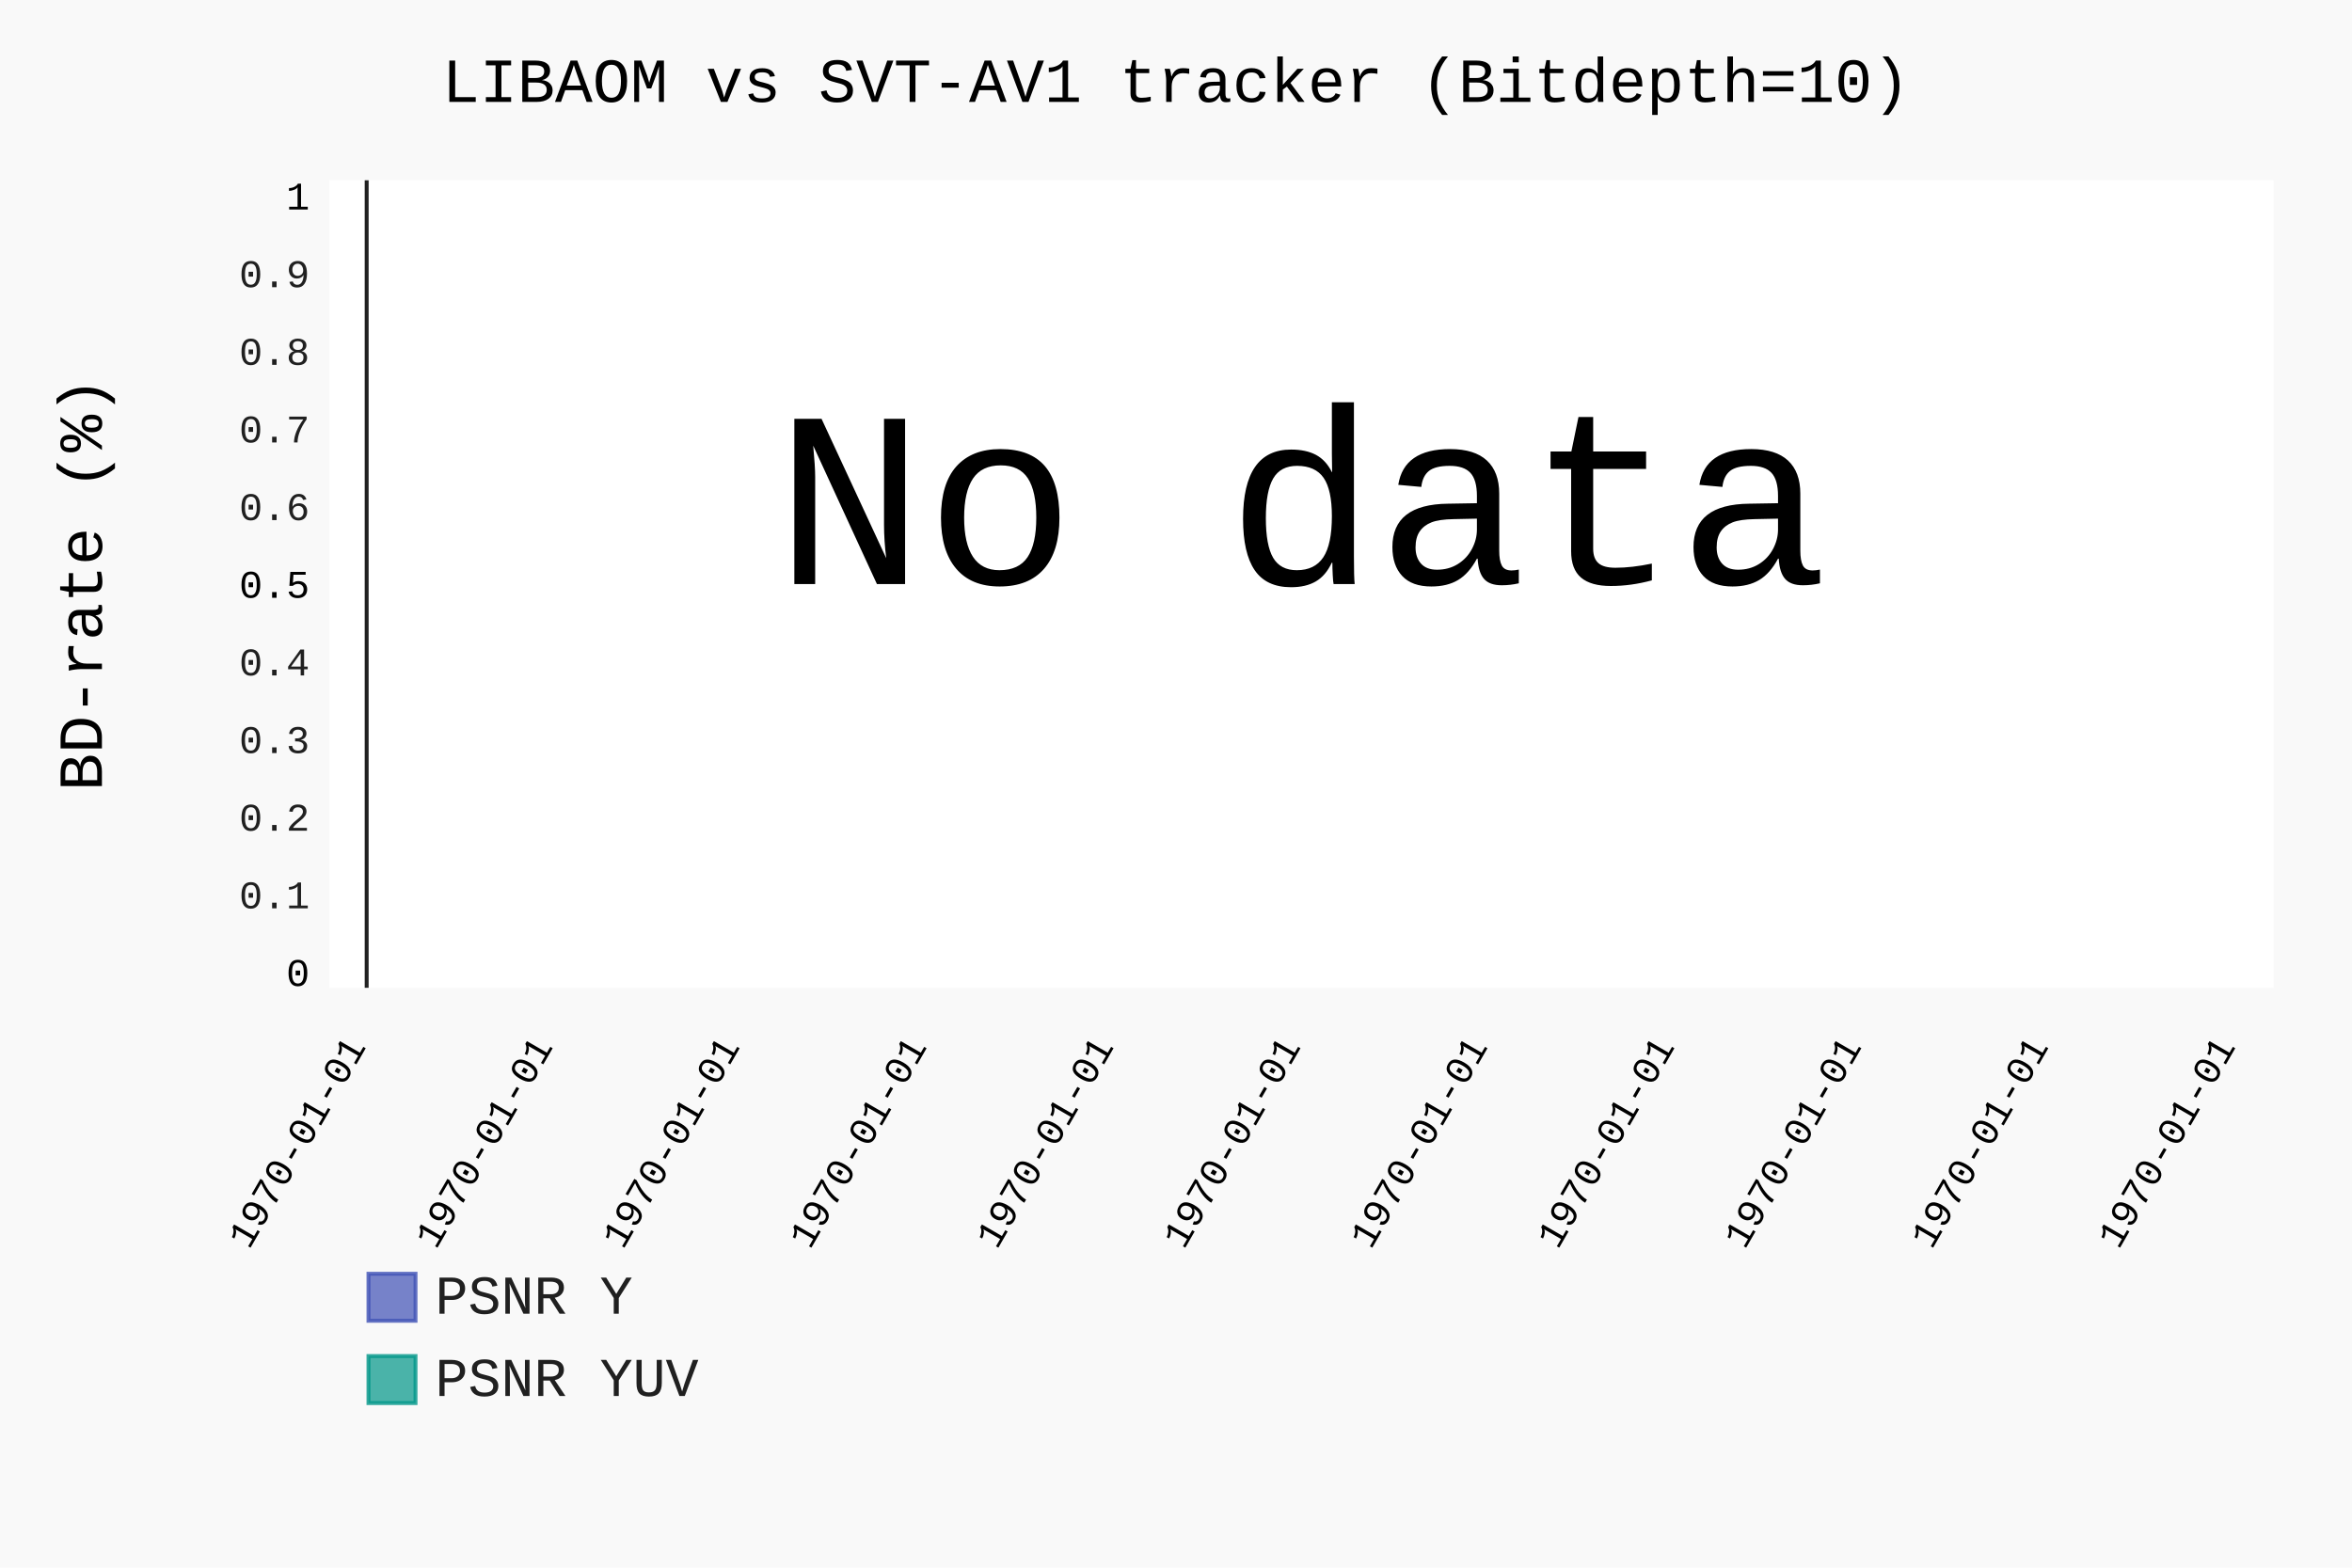
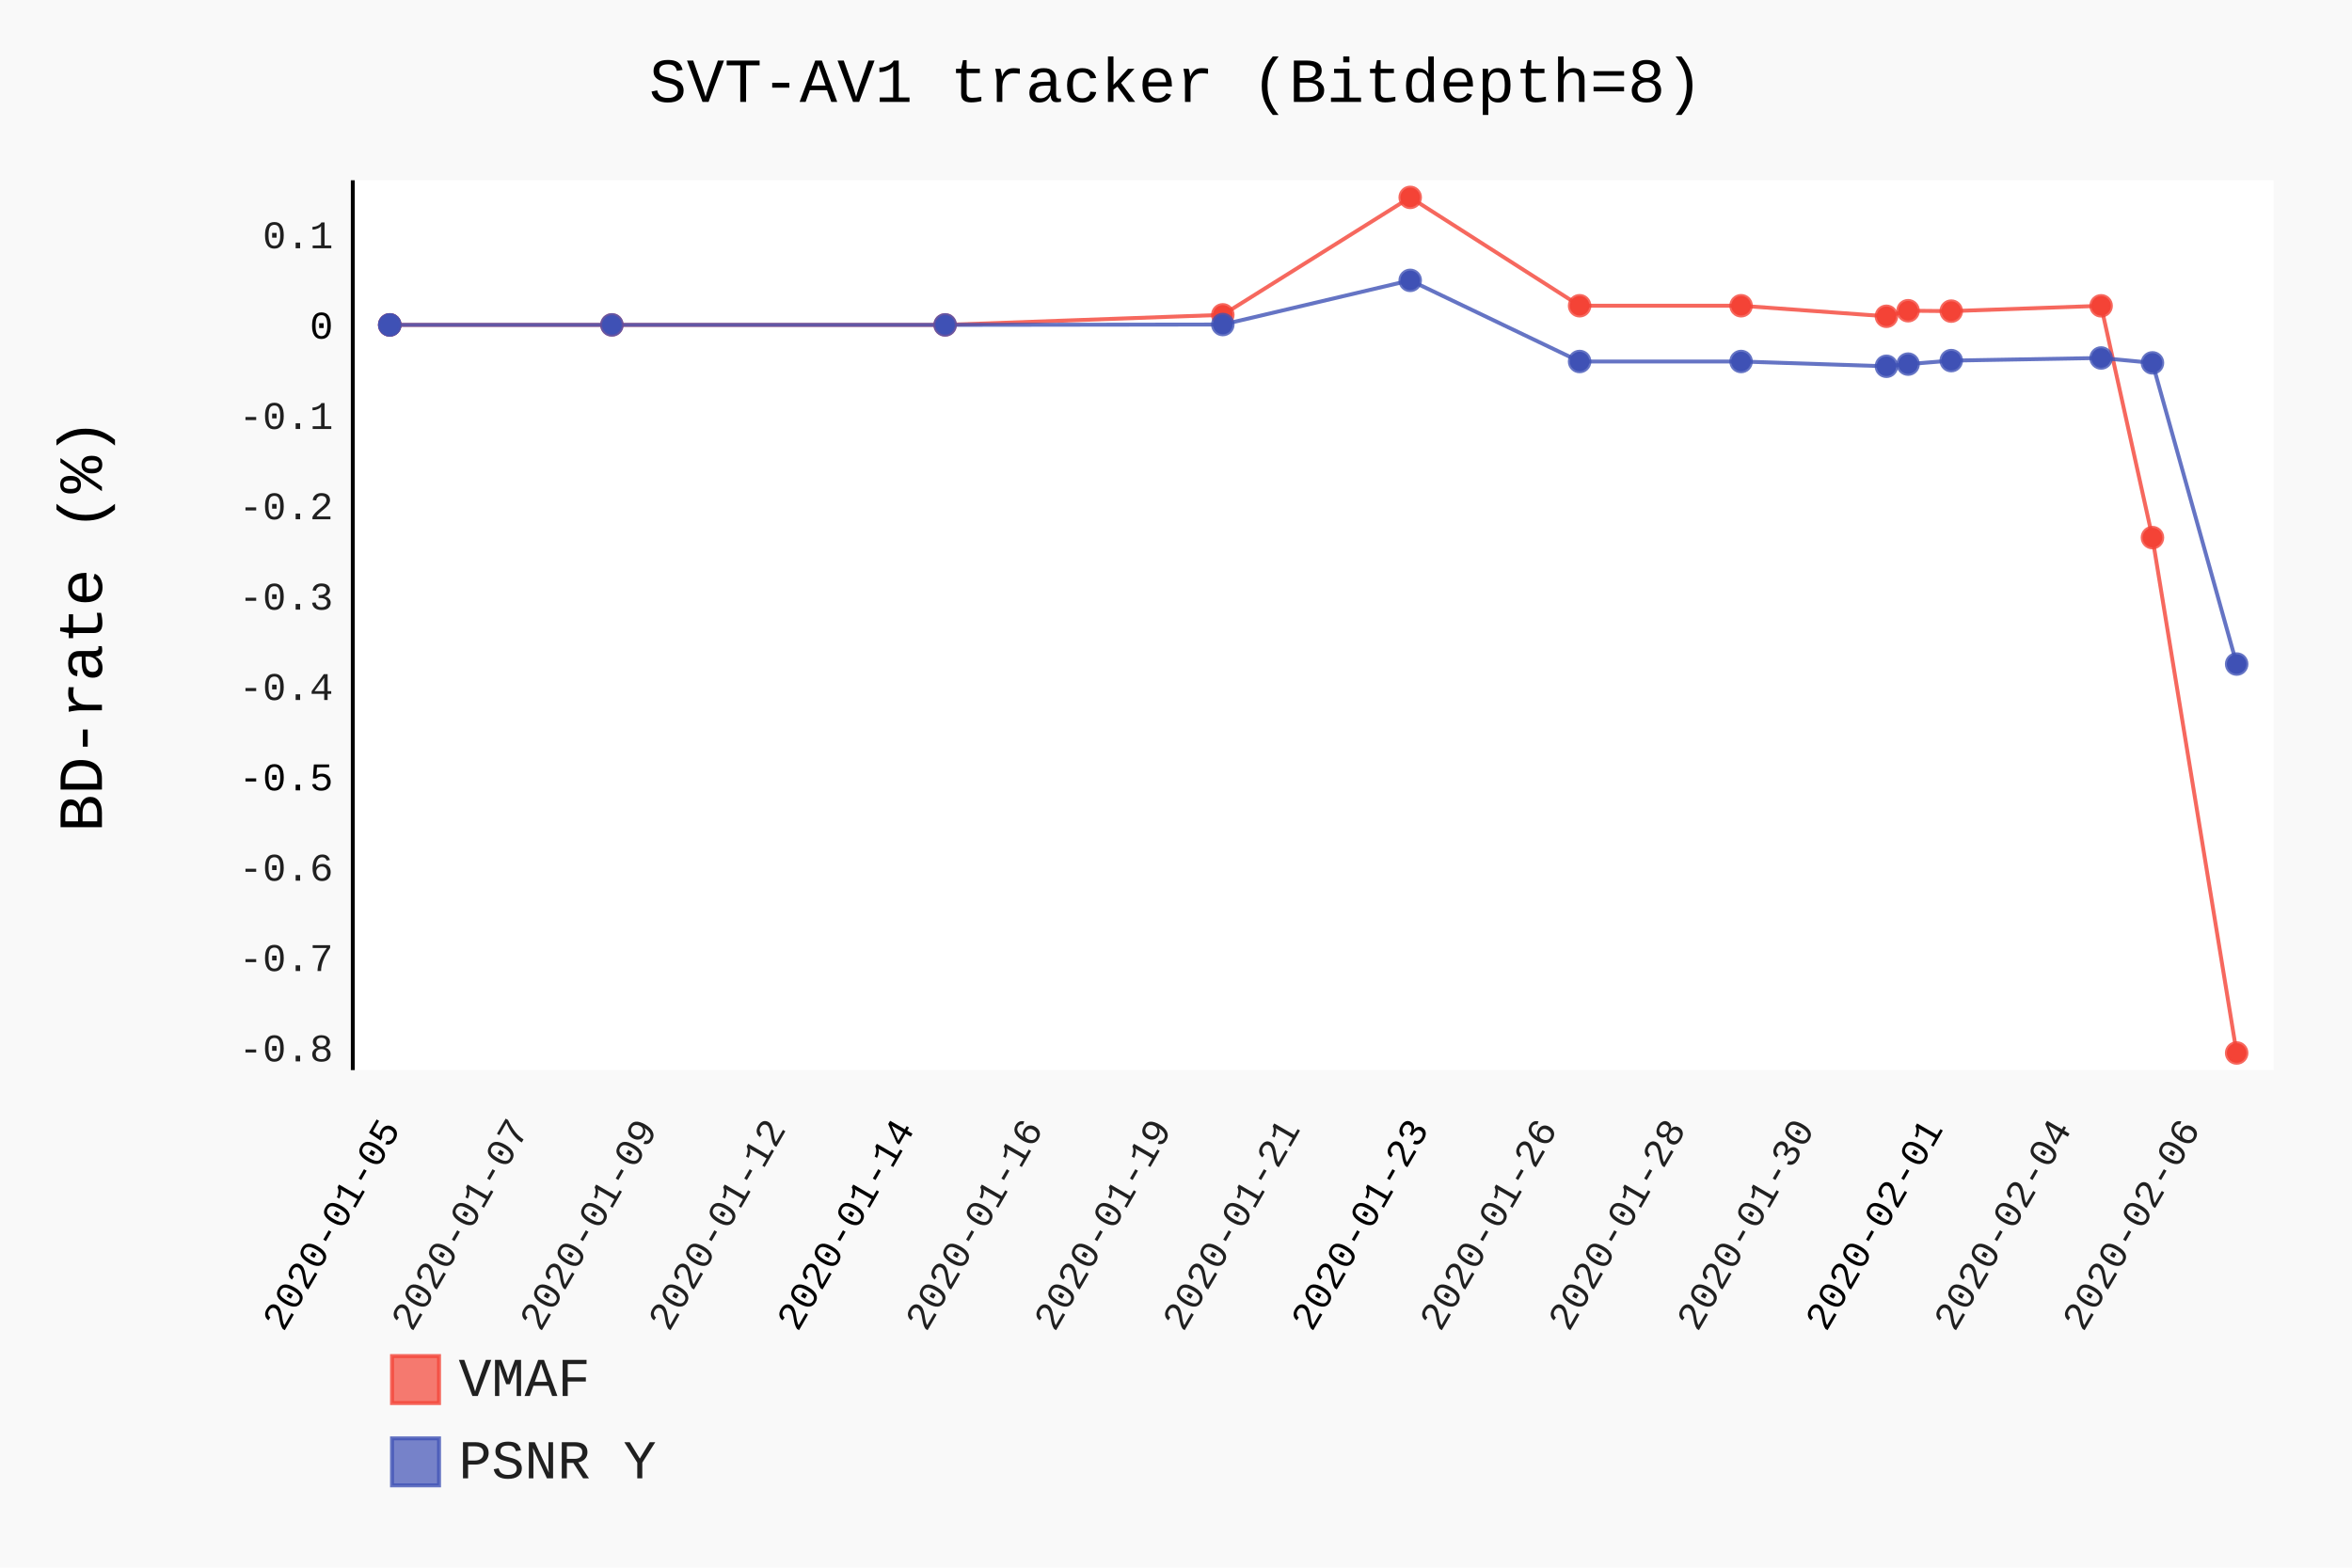
- <svg xmlns="http://www.w3.org/2000/svg" class="pygal-chart" id="chart-3f68f5c1-7fe0-44b2-8248-f691158f5c2f" viewBox="0 0 600 400">
+ <svg xmlns="http://www.w3.org/2000/svg" class="pygal-chart" id="chart-ad440b0a-702d-40d9-a1d1-7944d714eed9" viewBox="0 0 600 400">
  <defs>
-     <style type="text/css">#chart-3f68f5c1-7fe0-44b2-8248-f691158f5c2f{-webkit-user-select:none;-webkit-font-smoothing:antialiased;font-family:Consolas,"Liberation Mono",Menlo,Courier,monospace}#chart-3f68f5c1-7fe0-44b2-8248-f691158f5c2f .title{font-family:Consolas,"Liberation Mono",Menlo,Courier,monospace;font-size:16px}#chart-3f68f5c1-7fe0-44b2-8248-f691158f5c2f .legends .legend text{font-family:Consolas,"Liberation Mono",Menlo,Courier,monospace;font-size:14px}#chart-3f68f5c1-7fe0-44b2-8248-f691158f5c2f .axis text{font-family:Consolas,"Liberation Mono",Menlo,Courier,monospace;font-size:10px}#chart-3f68f5c1-7fe0-44b2-8248-f691158f5c2f .axis text.major{font-family:Consolas,"Liberation Mono",Menlo,Courier,monospace;font-size:10px}#chart-3f68f5c1-7fe0-44b2-8248-f691158f5c2f .text-overlay text.value{font-family:Consolas,"Liberation Mono",Menlo,Courier,monospace;font-size:16px}#chart-3f68f5c1-7fe0-44b2-8248-f691158f5c2f .text-overlay text.label{font-family:Consolas,"Liberation Mono",Menlo,Courier,monospace;font-size:10px}#chart-3f68f5c1-7fe0-44b2-8248-f691158f5c2f .tooltip{font-family:Consolas,"Liberation Mono",Menlo,Courier,monospace;font-size:14px}#chart-3f68f5c1-7fe0-44b2-8248-f691158f5c2f text.no_data{font-family:Consolas,"Liberation Mono",Menlo,Courier,monospace;font-size:64px}
- #chart-3f68f5c1-7fe0-44b2-8248-f691158f5c2f{background-color:rgba(249,249,249,1)}#chart-3f68f5c1-7fe0-44b2-8248-f691158f5c2f path,#chart-3f68f5c1-7fe0-44b2-8248-f691158f5c2f line,#chart-3f68f5c1-7fe0-44b2-8248-f691158f5c2f rect,#chart-3f68f5c1-7fe0-44b2-8248-f691158f5c2f circle{-webkit-transition:150ms;-moz-transition:150ms;transition:150ms}#chart-3f68f5c1-7fe0-44b2-8248-f691158f5c2f .graph &gt; .background{fill:rgba(249,249,249,1)}#chart-3f68f5c1-7fe0-44b2-8248-f691158f5c2f .plot &gt; .background{fill:rgba(255,255,255,1)}#chart-3f68f5c1-7fe0-44b2-8248-f691158f5c2f .graph{fill:rgba(0,0,0,.87)}#chart-3f68f5c1-7fe0-44b2-8248-f691158f5c2f text.no_data{fill:rgba(0,0,0,1)}#chart-3f68f5c1-7fe0-44b2-8248-f691158f5c2f .title{fill:rgba(0,0,0,1)}#chart-3f68f5c1-7fe0-44b2-8248-f691158f5c2f .legends .legend text{fill:rgba(0,0,0,.87)}#chart-3f68f5c1-7fe0-44b2-8248-f691158f5c2f .legends .legend:hover text{fill:rgba(0,0,0,1)}#chart-3f68f5c1-7fe0-44b2-8248-f691158f5c2f .axis .line{stroke:rgba(0,0,0,1)}#chart-3f68f5c1-7fe0-44b2-8248-f691158f5c2f .axis .guide.line{stroke:rgba(0,0,0,.54)}#chart-3f68f5c1-7fe0-44b2-8248-f691158f5c2f .axis .major.line{stroke:rgba(0,0,0,.87)}#chart-3f68f5c1-7fe0-44b2-8248-f691158f5c2f .axis text.major{fill:rgba(0,0,0,1)}#chart-3f68f5c1-7fe0-44b2-8248-f691158f5c2f .axis.y .guides:hover .guide.line,#chart-3f68f5c1-7fe0-44b2-8248-f691158f5c2f .line-graph .axis.x .guides:hover .guide.line,#chart-3f68f5c1-7fe0-44b2-8248-f691158f5c2f .stackedline-graph .axis.x .guides:hover .guide.line,#chart-3f68f5c1-7fe0-44b2-8248-f691158f5c2f .xy-graph .axis.x .guides:hover .guide.line{stroke:rgba(0,0,0,1)}#chart-3f68f5c1-7fe0-44b2-8248-f691158f5c2f .axis .guides:hover text{fill:rgba(0,0,0,1)}#chart-3f68f5c1-7fe0-44b2-8248-f691158f5c2f .reactive{fill-opacity:.7;stroke-opacity:.8}#chart-3f68f5c1-7fe0-44b2-8248-f691158f5c2f .ci{stroke:rgba(0,0,0,.87)}#chart-3f68f5c1-7fe0-44b2-8248-f691158f5c2f .reactive.active,#chart-3f68f5c1-7fe0-44b2-8248-f691158f5c2f .active .reactive{fill-opacity:.8;stroke-opacity:.9;stroke-width:4}#chart-3f68f5c1-7fe0-44b2-8248-f691158f5c2f .ci .reactive.active{stroke-width:1.5}#chart-3f68f5c1-7fe0-44b2-8248-f691158f5c2f .series text{fill:rgba(0,0,0,1)}#chart-3f68f5c1-7fe0-44b2-8248-f691158f5c2f .tooltip rect{fill:rgba(255,255,255,1);stroke:rgba(0,0,0,1);-webkit-transition:opacity 150ms;-moz-transition:opacity 150ms;transition:opacity 150ms}#chart-3f68f5c1-7fe0-44b2-8248-f691158f5c2f .tooltip .label{fill:rgba(0,0,0,.87)}#chart-3f68f5c1-7fe0-44b2-8248-f691158f5c2f .tooltip .label{fill:rgba(0,0,0,.87)}#chart-3f68f5c1-7fe0-44b2-8248-f691158f5c2f .tooltip .legend{font-size:.8em;fill:rgba(0,0,0,.54)}#chart-3f68f5c1-7fe0-44b2-8248-f691158f5c2f .tooltip .x_label{font-size:.6em;fill:rgba(0,0,0,1)}#chart-3f68f5c1-7fe0-44b2-8248-f691158f5c2f .tooltip .xlink{font-size:.5em;text-decoration:underline}#chart-3f68f5c1-7fe0-44b2-8248-f691158f5c2f .tooltip .value{font-size:1.5em}#chart-3f68f5c1-7fe0-44b2-8248-f691158f5c2f .bound{font-size:.5em}#chart-3f68f5c1-7fe0-44b2-8248-f691158f5c2f .max-value{font-size:.75em;fill:rgba(0,0,0,.54)}#chart-3f68f5c1-7fe0-44b2-8248-f691158f5c2f .map-element{fill:rgba(255,255,255,1);stroke:rgba(0,0,0,.54) !important}#chart-3f68f5c1-7fe0-44b2-8248-f691158f5c2f .map-element .reactive{fill-opacity:inherit;stroke-opacity:inherit}#chart-3f68f5c1-7fe0-44b2-8248-f691158f5c2f .color-0,#chart-3f68f5c1-7fe0-44b2-8248-f691158f5c2f .color-0 a:visited{stroke:#F44336;fill:#F44336}#chart-3f68f5c1-7fe0-44b2-8248-f691158f5c2f .color-1,#chart-3f68f5c1-7fe0-44b2-8248-f691158f5c2f .color-1 a:visited{stroke:#3F51B5;fill:#3F51B5}#chart-3f68f5c1-7fe0-44b2-8248-f691158f5c2f .color-2,#chart-3f68f5c1-7fe0-44b2-8248-f691158f5c2f .color-2 a:visited{stroke:#009688;fill:#009688}#chart-3f68f5c1-7fe0-44b2-8248-f691158f5c2f .text-overlay .color-0 text{fill:black}#chart-3f68f5c1-7fe0-44b2-8248-f691158f5c2f .text-overlay .color-1 text{fill:black}#chart-3f68f5c1-7fe0-44b2-8248-f691158f5c2f .text-overlay .color-2 text{fill:black}
- #chart-3f68f5c1-7fe0-44b2-8248-f691158f5c2f text.no_data{text-anchor:middle}#chart-3f68f5c1-7fe0-44b2-8248-f691158f5c2f .guide.line{fill:none}#chart-3f68f5c1-7fe0-44b2-8248-f691158f5c2f .centered{text-anchor:middle}#chart-3f68f5c1-7fe0-44b2-8248-f691158f5c2f .title{text-anchor:middle}#chart-3f68f5c1-7fe0-44b2-8248-f691158f5c2f .legends .legend text{fill-opacity:1}#chart-3f68f5c1-7fe0-44b2-8248-f691158f5c2f .axis.x text{text-anchor:middle}#chart-3f68f5c1-7fe0-44b2-8248-f691158f5c2f .axis.x:not(.web) text[transform]{text-anchor:start}#chart-3f68f5c1-7fe0-44b2-8248-f691158f5c2f .axis.x:not(.web) text[transform].backwards{text-anchor:end}#chart-3f68f5c1-7fe0-44b2-8248-f691158f5c2f .axis.y text{text-anchor:end}#chart-3f68f5c1-7fe0-44b2-8248-f691158f5c2f .axis.y text[transform].backwards{text-anchor:start}#chart-3f68f5c1-7fe0-44b2-8248-f691158f5c2f .axis.y2 text{text-anchor:start}#chart-3f68f5c1-7fe0-44b2-8248-f691158f5c2f .axis.y2 text[transform].backwards{text-anchor:end}#chart-3f68f5c1-7fe0-44b2-8248-f691158f5c2f .axis .guide.line{stroke-dasharray:4,4}#chart-3f68f5c1-7fe0-44b2-8248-f691158f5c2f .axis .major.guide.line{stroke-dasharray:6,6}#chart-3f68f5c1-7fe0-44b2-8248-f691158f5c2f .horizontal .axis.y .guide.line,#chart-3f68f5c1-7fe0-44b2-8248-f691158f5c2f .horizontal .axis.y2 .guide.line,#chart-3f68f5c1-7fe0-44b2-8248-f691158f5c2f .vertical .axis.x .guide.line{opacity:0}#chart-3f68f5c1-7fe0-44b2-8248-f691158f5c2f .horizontal .axis.always_show .guide.line,#chart-3f68f5c1-7fe0-44b2-8248-f691158f5c2f .vertical .axis.always_show .guide.line{opacity:1 !important}#chart-3f68f5c1-7fe0-44b2-8248-f691158f5c2f .axis.y .guides:hover .guide.line,#chart-3f68f5c1-7fe0-44b2-8248-f691158f5c2f .axis.y2 .guides:hover .guide.line,#chart-3f68f5c1-7fe0-44b2-8248-f691158f5c2f .axis.x .guides:hover .guide.line{opacity:1}#chart-3f68f5c1-7fe0-44b2-8248-f691158f5c2f .axis .guides:hover text{opacity:1}#chart-3f68f5c1-7fe0-44b2-8248-f691158f5c2f .nofill{fill:none}#chart-3f68f5c1-7fe0-44b2-8248-f691158f5c2f .subtle-fill{fill-opacity:.2}#chart-3f68f5c1-7fe0-44b2-8248-f691158f5c2f .dot{stroke-width:1px;fill-opacity:1}#chart-3f68f5c1-7fe0-44b2-8248-f691158f5c2f .dot.active{stroke-width:5px}#chart-3f68f5c1-7fe0-44b2-8248-f691158f5c2f .dot.negative{fill:transparent}#chart-3f68f5c1-7fe0-44b2-8248-f691158f5c2f text,#chart-3f68f5c1-7fe0-44b2-8248-f691158f5c2f tspan{stroke:none !important}#chart-3f68f5c1-7fe0-44b2-8248-f691158f5c2f .series text.active{opacity:1}#chart-3f68f5c1-7fe0-44b2-8248-f691158f5c2f .tooltip rect{fill-opacity:.95;stroke-width:.5}#chart-3f68f5c1-7fe0-44b2-8248-f691158f5c2f .tooltip text{fill-opacity:1}#chart-3f68f5c1-7fe0-44b2-8248-f691158f5c2f .showable{visibility:hidden}#chart-3f68f5c1-7fe0-44b2-8248-f691158f5c2f .showable.shown{visibility:visible}#chart-3f68f5c1-7fe0-44b2-8248-f691158f5c2f .gauge-background{fill:rgba(229,229,229,1);stroke:none}#chart-3f68f5c1-7fe0-44b2-8248-f691158f5c2f .bg-lines{stroke:rgba(249,249,249,1);stroke-width:2px}</style>
+     <style type="text/css">#chart-ad440b0a-702d-40d9-a1d1-7944d714eed9{-webkit-user-select:none;-webkit-font-smoothing:antialiased;font-family:Consolas,"Liberation Mono",Menlo,Courier,monospace}#chart-ad440b0a-702d-40d9-a1d1-7944d714eed9 .title{font-family:Consolas,"Liberation Mono",Menlo,Courier,monospace;font-size:16px}#chart-ad440b0a-702d-40d9-a1d1-7944d714eed9 .legends .legend text{font-family:Consolas,"Liberation Mono",Menlo,Courier,monospace;font-size:14px}#chart-ad440b0a-702d-40d9-a1d1-7944d714eed9 .axis text{font-family:Consolas,"Liberation Mono",Menlo,Courier,monospace;font-size:10px}#chart-ad440b0a-702d-40d9-a1d1-7944d714eed9 .axis text.major{font-family:Consolas,"Liberation Mono",Menlo,Courier,monospace;font-size:10px}#chart-ad440b0a-702d-40d9-a1d1-7944d714eed9 .text-overlay text.value{font-family:Consolas,"Liberation Mono",Menlo,Courier,monospace;font-size:16px}#chart-ad440b0a-702d-40d9-a1d1-7944d714eed9 .text-overlay text.label{font-family:Consolas,"Liberation Mono",Menlo,Courier,monospace;font-size:10px}#chart-ad440b0a-702d-40d9-a1d1-7944d714eed9 .tooltip{font-family:Consolas,"Liberation Mono",Menlo,Courier,monospace;font-size:14px}#chart-ad440b0a-702d-40d9-a1d1-7944d714eed9 text.no_data{font-family:Consolas,"Liberation Mono",Menlo,Courier,monospace;font-size:64px}
+ #chart-ad440b0a-702d-40d9-a1d1-7944d714eed9{background-color:rgba(249,249,249,1)}#chart-ad440b0a-702d-40d9-a1d1-7944d714eed9 path,#chart-ad440b0a-702d-40d9-a1d1-7944d714eed9 line,#chart-ad440b0a-702d-40d9-a1d1-7944d714eed9 rect,#chart-ad440b0a-702d-40d9-a1d1-7944d714eed9 circle{-webkit-transition:150ms;-moz-transition:150ms;transition:150ms}#chart-ad440b0a-702d-40d9-a1d1-7944d714eed9 .graph &gt; .background{fill:rgba(249,249,249,1)}#chart-ad440b0a-702d-40d9-a1d1-7944d714eed9 .plot &gt; .background{fill:rgba(255,255,255,1)}#chart-ad440b0a-702d-40d9-a1d1-7944d714eed9 .graph{fill:rgba(0,0,0,.87)}#chart-ad440b0a-702d-40d9-a1d1-7944d714eed9 text.no_data{fill:rgba(0,0,0,1)}#chart-ad440b0a-702d-40d9-a1d1-7944d714eed9 .title{fill:rgba(0,0,0,1)}#chart-ad440b0a-702d-40d9-a1d1-7944d714eed9 .legends .legend text{fill:rgba(0,0,0,.87)}#chart-ad440b0a-702d-40d9-a1d1-7944d714eed9 .legends .legend:hover text{fill:rgba(0,0,0,1)}#chart-ad440b0a-702d-40d9-a1d1-7944d714eed9 .axis .line{stroke:rgba(0,0,0,1)}#chart-ad440b0a-702d-40d9-a1d1-7944d714eed9 .axis .guide.line{stroke:rgba(0,0,0,.54)}#chart-ad440b0a-702d-40d9-a1d1-7944d714eed9 .axis .major.line{stroke:rgba(0,0,0,.87)}#chart-ad440b0a-702d-40d9-a1d1-7944d714eed9 .axis text.major{fill:rgba(0,0,0,1)}#chart-ad440b0a-702d-40d9-a1d1-7944d714eed9 .axis.y .guides:hover .guide.line,#chart-ad440b0a-702d-40d9-a1d1-7944d714eed9 .line-graph .axis.x .guides:hover .guide.line,#chart-ad440b0a-702d-40d9-a1d1-7944d714eed9 .stackedline-graph .axis.x .guides:hover .guide.line,#chart-ad440b0a-702d-40d9-a1d1-7944d714eed9 .xy-graph .axis.x .guides:hover .guide.line{stroke:rgba(0,0,0,1)}#chart-ad440b0a-702d-40d9-a1d1-7944d714eed9 .axis .guides:hover text{fill:rgba(0,0,0,1)}#chart-ad440b0a-702d-40d9-a1d1-7944d714eed9 .reactive{fill-opacity:.7;stroke-opacity:.8}#chart-ad440b0a-702d-40d9-a1d1-7944d714eed9 .ci{stroke:rgba(0,0,0,.87)}#chart-ad440b0a-702d-40d9-a1d1-7944d714eed9 .reactive.active,#chart-ad440b0a-702d-40d9-a1d1-7944d714eed9 .active .reactive{fill-opacity:.8;stroke-opacity:.9;stroke-width:4}#chart-ad440b0a-702d-40d9-a1d1-7944d714eed9 .ci .reactive.active{stroke-width:1.5}#chart-ad440b0a-702d-40d9-a1d1-7944d714eed9 .series text{fill:rgba(0,0,0,1)}#chart-ad440b0a-702d-40d9-a1d1-7944d714eed9 .tooltip rect{fill:rgba(255,255,255,1);stroke:rgba(0,0,0,1);-webkit-transition:opacity 150ms;-moz-transition:opacity 150ms;transition:opacity 150ms}#chart-ad440b0a-702d-40d9-a1d1-7944d714eed9 .tooltip .label{fill:rgba(0,0,0,.87)}#chart-ad440b0a-702d-40d9-a1d1-7944d714eed9 .tooltip .label{fill:rgba(0,0,0,.87)}#chart-ad440b0a-702d-40d9-a1d1-7944d714eed9 .tooltip .legend{font-size:.8em;fill:rgba(0,0,0,.54)}#chart-ad440b0a-702d-40d9-a1d1-7944d714eed9 .tooltip .x_label{font-size:.6em;fill:rgba(0,0,0,1)}#chart-ad440b0a-702d-40d9-a1d1-7944d714eed9 .tooltip .xlink{font-size:.5em;text-decoration:underline}#chart-ad440b0a-702d-40d9-a1d1-7944d714eed9 .tooltip .value{font-size:1.5em}#chart-ad440b0a-702d-40d9-a1d1-7944d714eed9 .bound{font-size:.5em}#chart-ad440b0a-702d-40d9-a1d1-7944d714eed9 .max-value{font-size:.75em;fill:rgba(0,0,0,.54)}#chart-ad440b0a-702d-40d9-a1d1-7944d714eed9 .map-element{fill:rgba(255,255,255,1);stroke:rgba(0,0,0,.54) !important}#chart-ad440b0a-702d-40d9-a1d1-7944d714eed9 .map-element .reactive{fill-opacity:inherit;stroke-opacity:inherit}#chart-ad440b0a-702d-40d9-a1d1-7944d714eed9 .color-0,#chart-ad440b0a-702d-40d9-a1d1-7944d714eed9 .color-0 a:visited{stroke:#F44336;fill:#F44336}#chart-ad440b0a-702d-40d9-a1d1-7944d714eed9 .color-1,#chart-ad440b0a-702d-40d9-a1d1-7944d714eed9 .color-1 a:visited{stroke:#3F51B5;fill:#3F51B5}#chart-ad440b0a-702d-40d9-a1d1-7944d714eed9 .text-overlay .color-0 text{fill:black}#chart-ad440b0a-702d-40d9-a1d1-7944d714eed9 .text-overlay .color-1 text{fill:black}
+ #chart-ad440b0a-702d-40d9-a1d1-7944d714eed9 text.no_data{text-anchor:middle}#chart-ad440b0a-702d-40d9-a1d1-7944d714eed9 .guide.line{fill:none}#chart-ad440b0a-702d-40d9-a1d1-7944d714eed9 .centered{text-anchor:middle}#chart-ad440b0a-702d-40d9-a1d1-7944d714eed9 .title{text-anchor:middle}#chart-ad440b0a-702d-40d9-a1d1-7944d714eed9 .legends .legend text{fill-opacity:1}#chart-ad440b0a-702d-40d9-a1d1-7944d714eed9 .axis.x text{text-anchor:middle}#chart-ad440b0a-702d-40d9-a1d1-7944d714eed9 .axis.x:not(.web) text[transform]{text-anchor:start}#chart-ad440b0a-702d-40d9-a1d1-7944d714eed9 .axis.x:not(.web) text[transform].backwards{text-anchor:end}#chart-ad440b0a-702d-40d9-a1d1-7944d714eed9 .axis.y text{text-anchor:end}#chart-ad440b0a-702d-40d9-a1d1-7944d714eed9 .axis.y text[transform].backwards{text-anchor:start}#chart-ad440b0a-702d-40d9-a1d1-7944d714eed9 .axis.y2 text{text-anchor:start}#chart-ad440b0a-702d-40d9-a1d1-7944d714eed9 .axis.y2 text[transform].backwards{text-anchor:end}#chart-ad440b0a-702d-40d9-a1d1-7944d714eed9 .axis .guide.line{stroke-dasharray:4,4}#chart-ad440b0a-702d-40d9-a1d1-7944d714eed9 .axis .major.guide.line{stroke-dasharray:6,6}#chart-ad440b0a-702d-40d9-a1d1-7944d714eed9 .horizontal .axis.y .guide.line,#chart-ad440b0a-702d-40d9-a1d1-7944d714eed9 .horizontal .axis.y2 .guide.line,#chart-ad440b0a-702d-40d9-a1d1-7944d714eed9 .vertical .axis.x .guide.line{opacity:0}#chart-ad440b0a-702d-40d9-a1d1-7944d714eed9 .horizontal .axis.always_show .guide.line,#chart-ad440b0a-702d-40d9-a1d1-7944d714eed9 .vertical .axis.always_show .guide.line{opacity:1 !important}#chart-ad440b0a-702d-40d9-a1d1-7944d714eed9 .axis.y .guides:hover .guide.line,#chart-ad440b0a-702d-40d9-a1d1-7944d714eed9 .axis.y2 .guides:hover .guide.line,#chart-ad440b0a-702d-40d9-a1d1-7944d714eed9 .axis.x .guides:hover .guide.line{opacity:1}#chart-ad440b0a-702d-40d9-a1d1-7944d714eed9 .axis .guides:hover text{opacity:1}#chart-ad440b0a-702d-40d9-a1d1-7944d714eed9 .nofill{fill:none}#chart-ad440b0a-702d-40d9-a1d1-7944d714eed9 .subtle-fill{fill-opacity:.2}#chart-ad440b0a-702d-40d9-a1d1-7944d714eed9 .dot{stroke-width:1px;fill-opacity:1}#chart-ad440b0a-702d-40d9-a1d1-7944d714eed9 .dot.active{stroke-width:5px}#chart-ad440b0a-702d-40d9-a1d1-7944d714eed9 .dot.negative{fill:transparent}#chart-ad440b0a-702d-40d9-a1d1-7944d714eed9 text,#chart-ad440b0a-702d-40d9-a1d1-7944d714eed9 tspan{stroke:none !important}#chart-ad440b0a-702d-40d9-a1d1-7944d714eed9 .series text.active{opacity:1}#chart-ad440b0a-702d-40d9-a1d1-7944d714eed9 .tooltip rect{fill-opacity:.95;stroke-width:.5}#chart-ad440b0a-702d-40d9-a1d1-7944d714eed9 .tooltip text{fill-opacity:1}#chart-ad440b0a-702d-40d9-a1d1-7944d714eed9 .showable{visibility:hidden}#chart-ad440b0a-702d-40d9-a1d1-7944d714eed9 .showable.shown{visibility:visible}#chart-ad440b0a-702d-40d9-a1d1-7944d714eed9 .gauge-background{fill:rgba(229,229,229,1);stroke:none}#chart-ad440b0a-702d-40d9-a1d1-7944d714eed9 .bg-lines{stroke:rgba(249,249,249,1);stroke-width:2px}</style>
  </defs>
  <g class="graph datetimeline-graph vertical">
    <rect class="background" height="400" width="600" x="0" y="0" />
-     <g class="plot" transform="translate(84, 46)">
-       <rect class="background" height="206.038" width="496.0" x="0" y="0" />
+     <g class="plot" transform="translate(90, 46)">
+       <rect class="background" height="227.038" width="490.0" x="0" y="0" />
      <g class="axis y">
        <g class="guides">
-           <text class="major" x="-5" y="205.576">0</text>
-         </g>
-         <g class="guides">
-           <text class="" x="-5" y="185.765">0.1</text>
-         </g>
-         <g class="guides">
-           <text class="" x="-5" y="165.953">0.2</text>
-         </g>
-         <g class="guides">
-           <text class="" x="-5" y="146.142">0.3</text>
-         </g>
-         <g class="guides">
-           <text class="" x="-5" y="126.331">0.4</text>
-         </g>
-         <g class="guides">
-           <text class="major" x="-5" y="106.519">0.5</text>
-         </g>
-         <g class="guides">
-           <text class="" x="-5" y="86.708">0.6</text>
-         </g>
-         <g class="guides">
-           <text class="" x="-5" y="66.896">0.7</text>
-         </g>
-         <g class="guides">
-           <text class="" x="-5" y="47.085">0.8</text>
-         </g>
-         <g class="guides">
-           <text class="" x="-5" y="27.274">0.9</text>
-         </g>
-         <g class="guides">
-           <text class="major" x="-5" y="7.462">1</text>
+           <text class="" x="-5" y="224.816">-0.8</text>
+         </g>
+         <g class="guides">
+           <text class="" x="-5" y="201.764">-0.7</text>
+         </g>
+         <g class="guides">
+           <text class="" x="-5" y="178.712">-0.6</text>
+         </g>
+         <g class="guides">
+           <text class="major" x="-5" y="155.659">-0.5</text>
+         </g>
+         <g class="guides">
+           <text class="" x="-5" y="132.607">-0.4</text>
+         </g>
+         <g class="guides">
+           <text class="" x="-5" y="109.554">-0.3</text>
+         </g>
+         <g class="guides">
+           <text class="" x="-5" y="86.502">-0.2</text>
+         </g>
+         <g class="guides">
+           <text class="" x="-5" y="63.449">-0.1</text>
+         </g>
+         <g class="guides">
+           <text class="major" x="-5" y="40.397">0</text>
+         </g>
+         <g class="guides">
+           <text class="" x="-5" y="17.344">0.1</text>
        </g>
      </g>
      <g class="axis x">
-         <g class="guides">
-           <path class="major line" d="M9.538 0 v206.038" />
-           <text class="major backwards" transform="rotate(300 9.538462 221.0385)" x="9.538" y="221.038">1970-01-01</text>
-         </g>
-         <g class="guides">
-           <path class="major guide line" d="M57.231 0 v206.038" />
-           <text class="major backwards" transform="rotate(300 57.23077 221.0385)" x="57.231" y="221.038">1970-01-01</text>
-         </g>
-         <g class="guides">
-           <path class="major guide line" d="M104.923 0 v206.038" />
-           <text class="major backwards" transform="rotate(300 104.9231 221.0385)" x="104.923" y="221.038">1970-01-01</text>
-         </g>
-         <g class="guides">
-           <path class="major guide line" d="M152.615 0 v206.038" />
-           <text class="major backwards" transform="rotate(300 152.6154 221.0385)" x="152.615" y="221.038">1970-01-01</text>
-         </g>
-         <g class="guides">
-           <path class="major guide line" d="M200.308 0 v206.038" />
-           <text class="major backwards" transform="rotate(300 200.3077 221.0385)" x="200.308" y="221.038">1970-01-01</text>
-         </g>
-         <g class="guides">
-           <path class="major guide line" d="M248 0 v206.038" />
-           <text class="major backwards" transform="rotate(300 248 221.0385)" x="248.0" y="221.038">1970-01-01</text>
-         </g>
-         <g class="guides">
-           <path class="major guide line" d="M295.692 0 v206.038" />
-           <text class="major backwards" transform="rotate(300 295.6923 221.0385)" x="295.692" y="221.038">1970-01-01</text>
-         </g>
-         <g class="guides">
-           <path class="major guide line" d="M343.385 0 v206.038" />
-           <text class="major backwards" transform="rotate(300 343.3846 221.0385)" x="343.385" y="221.038">1970-01-01</text>
-         </g>
-         <g class="guides">
-           <path class="major guide line" d="M391.077 0 v206.038" />
-           <text class="major backwards" transform="rotate(300 391.0769 221.0385)" x="391.077" y="221.038">1970-01-01</text>
-         </g>
-         <g class="guides">
-           <path class="major guide line" d="M438.769 0 v206.038" />
-           <text class="major backwards" transform="rotate(300 438.7692 221.0385)" x="438.769" y="221.038">1970-01-01</text>
-         </g>
-         <g class="guides">
-           <path class="major guide line" d="M486.462 0 v206.038" />
-           <text class="major backwards" transform="rotate(300 486.4615 221.0385)" x="486.462" y="221.038">1970-01-01</text>
-         </g>
+         <path class="line" d="M0 0 v227.038" />
+         <g class="guides">
+           <path class="major guide line" d="M12.309 0 v227.038" />
+           <text class="major backwards" transform="rotate(300 12.30912 242.0385)" x="12.309" y="242.038">2020-01-05</text>
+         </g>
+         <g class="guides">
+           <path class="guide line" d="M45.105 0 v227.038" />
+           <text class="backwards" transform="rotate(300 45.10505 242.0385)" x="45.105" y="242.038">2020-01-07</text>
+         </g>
+         <g class="guides">
+           <path class="guide line" d="M77.901 0 v227.038" />
+           <text class="backwards" transform="rotate(300 77.90098 242.0385)" x="77.901" y="242.038">2020-01-09</text>
+         </g>
+         <g class="guides">
+           <path class="guide line" d="M110.697 0 v227.038" />
+           <text class="backwards" transform="rotate(300 110.6969 242.0385)" x="110.697" y="242.038">2020-01-12</text>
+         </g>
+         <g class="guides">
+           <path class="major guide line" d="M143.493 0 v227.038" />
+           <text class="major backwards" transform="rotate(300 143.4928 242.0385)" x="143.493" y="242.038">2020-01-14</text>
+         </g>
+         <g class="guides">
+           <path class="guide line" d="M176.289 0 v227.038" />
+           <text class="backwards" transform="rotate(300 176.2888 242.0385)" x="176.289" y="242.038">2020-01-16</text>
+         </g>
+         <g class="guides">
+           <path class="guide line" d="M209.085 0 v227.038" />
+           <text class="backwards" transform="rotate(300 209.0847 242.0385)" x="209.085" y="242.038">2020-01-19</text>
+         </g>
+         <g class="guides">
+           <path class="guide line" d="M241.881 0 v227.038" />
+           <text class="backwards" transform="rotate(300 241.8806 242.0385)" x="241.881" y="242.038">2020-01-21</text>
+         </g>
+         <g class="guides">
+           <path class="major guide line" d="M274.677 0 v227.038" />
+           <text class="major backwards" transform="rotate(300 274.6765 242.0385)" x="274.677" y="242.038">2020-01-23</text>
+         </g>
+         <g class="guides">
+           <path class="guide line" d="M307.472 0 v227.038" />
+           <text class="backwards" transform="rotate(300 307.4725 242.0385)" x="307.472" y="242.038">2020-01-26</text>
+         </g>
+         <g class="guides">
+           <path class="guide line" d="M340.268 0 v227.038" />
+           <text class="backwards" transform="rotate(300 340.2684 242.0385)" x="340.268" y="242.038">2020-01-28</text>
+         </g>
+         <g class="guides">
+           <path class="guide line" d="M373.064 0 v227.038" />
+           <text class="backwards" transform="rotate(300 373.0643 242.0385)" x="373.064" y="242.038">2020-01-30</text>
+         </g>
+         <g class="guides">
+           <path class="major guide line" d="M405.86 0 v227.038" />
+           <text class="major backwards" transform="rotate(300 405.8603 242.0385)" x="405.86" y="242.038">2020-02-01</text>
+         </g>
+         <g class="guides">
+           <path class="guide line" d="M438.656 0 v227.038" />
+           <text class="backwards" transform="rotate(300 438.6562 242.0385)" x="438.656" y="242.038">2020-02-04</text>
+         </g>
+         <g class="guides">
+           <path class="guide line" d="M471.452 0 v227.038" />
+           <text class="backwards" transform="rotate(300 471.4521 242.0385)" x="471.452" y="242.038">2020-02-06</text>
+         </g>
+       </g>
+       <g class="series serie-0 color-0">
+         <path class="line reactive nofill" d="M9.423 36.897 L9.423 36.897 66.094 36.897 151.101 36.897 221.941 34.333 269.746 4.366 312.961 32.011 354.156 32.011 391.234 34.704 396.757 33.283 407.768 33.385 445.998 32.031 459.096 91.173 480.577 222.672" />
+       </g>
+       <g class="series serie-1 color-1">
+         <path class="line reactive nofill" d="M9.423 36.897 L9.423 36.897 66.094 36.897 151.101 36.897 221.941 36.806 269.746 25.537 312.961 46.236 354.156 46.236 391.234 47.459 396.757 46.906 407.768 46.012 445.998 45.338 459.096 46.586 480.577 123.437" />
      </g>
    </g>
    <g class="titles">
-       <text class="title plot_title" x="300.0" y="26">LIBAOM vs SVT-AV1 tracker (Bitdepth=10)</text>
-       <text class="title" transform="rotate(-90 0 149.0192)" x="0" y="175.019">BD-rate (%)</text>
-     </g>
-     <g class="plot overlay" transform="translate(84, 46)" />
-     <g class="plot text-overlay" transform="translate(84, 46)">
-       <text class="no_data" x="248.0" y="103.019">No data</text>
-     </g>
-     <g class="plot tooltip-overlay" transform="translate(84, 46)">
+       <text class="title plot_title" x="300.0" y="26">SVT-AV1 tracker (Bitdepth=8)</text>
+       <text class="title" transform="rotate(-90 0 159.5192)" x="0" y="185.519">BD-rate (%)</text>
+     </g>
+     <g class="plot overlay" transform="translate(90, 46)">
+       <g class="series serie-0 color-0">
+         <g class="dots">
+           <circle class="dot reactive tooltip-trigger" cx="9.423" cy="36.897" r="2.5" />
+         </g>
+         <g class="dots">
+           <circle class="dot reactive tooltip-trigger" cx="9.423" cy="36.897" r="2.5" />
+         </g>
+         <g class="dots">
+           <circle class="dot reactive tooltip-trigger" cx="66.094" cy="36.897" r="2.5" />
+         </g>
+         <g class="dots">
+           <circle class="dot reactive tooltip-trigger" cx="151.101" cy="36.897" r="2.5" />
+         </g>
+         <g class="dots">
+           <circle class="dot reactive tooltip-trigger" cx="221.941" cy="34.333" r="2.5" />
+         </g>
+         <g class="dots">
+           <circle class="dot reactive tooltip-trigger" cx="269.746" cy="4.366" r="2.5" />
+         </g>
+         <g class="dots">
+           <circle class="dot reactive tooltip-trigger" cx="312.961" cy="32.011" r="2.5" />
+         </g>
+         <g class="dots">
+           <circle class="dot reactive tooltip-trigger" cx="354.156" cy="32.011" r="2.5" />
+         </g>
+         <g class="dots">
+           <circle class="dot reactive tooltip-trigger" cx="391.234" cy="34.704" r="2.5" />
+         </g>
+         <g class="dots">
+           <circle class="dot reactive tooltip-trigger" cx="396.757" cy="33.283" r="2.5" />
+         </g>
+         <g class="dots">
+           <circle class="dot reactive tooltip-trigger" cx="407.768" cy="33.385" r="2.5" />
+         </g>
+         <g class="dots">
+           <circle class="dot reactive tooltip-trigger" cx="445.998" cy="32.031" r="2.5" />
+         </g>
+         <g class="dots">
+           <circle class="dot reactive tooltip-trigger" cx="459.096" cy="91.173" r="2.5" />
+         </g>
+         <g class="dots">
+           <circle class="dot reactive tooltip-trigger" cx="480.577" cy="222.672" r="2.5" />
+         </g>
+       </g>
+       <g class="series serie-1 color-1">
+         <g class="dots">
+           <circle class="dot reactive tooltip-trigger" cx="9.423" cy="36.897" r="2.5" />
+         </g>
+         <g class="dots">
+           <circle class="dot reactive tooltip-trigger" cx="9.423" cy="36.897" r="2.5" />
+         </g>
+         <g class="dots">
+           <circle class="dot reactive tooltip-trigger" cx="66.094" cy="36.897" r="2.5" />
+         </g>
+         <g class="dots">
+           <circle class="dot reactive tooltip-trigger" cx="151.101" cy="36.897" r="2.5" />
+         </g>
+         <g class="dots">
+           <circle class="dot reactive tooltip-trigger" cx="221.941" cy="36.806" r="2.5" />
+         </g>
+         <g class="dots">
+           <circle class="dot reactive tooltip-trigger" cx="269.746" cy="25.537" r="2.5" />
+         </g>
+         <g class="dots">
+           <circle class="dot reactive tooltip-trigger" cx="312.961" cy="46.236" r="2.5" />
+         </g>
+         <g class="dots">
+           <circle class="dot reactive tooltip-trigger" cx="354.156" cy="46.236" r="2.5" />
+         </g>
+         <g class="dots">
+           <circle class="dot reactive tooltip-trigger" cx="391.234" cy="47.459" r="2.5" />
+         </g>
+         <g class="dots">
+           <circle class="dot reactive tooltip-trigger" cx="396.757" cy="46.906" r="2.5" />
+         </g>
+         <g class="dots">
+           <circle class="dot reactive tooltip-trigger" cx="407.768" cy="46.012" r="2.5" />
+         </g>
+         <g class="dots">
+           <circle class="dot reactive tooltip-trigger" cx="445.998" cy="45.338" r="2.5" />
+         </g>
+         <g class="dots">
+           <circle class="dot reactive tooltip-trigger" cx="459.096" cy="46.586" r="2.5" />
+         </g>
+         <g class="dots">
+           <circle class="dot reactive tooltip-trigger" cx="480.577" cy="123.437" r="2.5" />
+         </g>
+       </g>
+     </g>
+     <g class="plot text-overlay" transform="translate(90, 46)">
+       <g class="series serie-0 color-0" />
+       <g class="series serie-1 color-1" />
+     </g>
+     <g class="plot tooltip-overlay" transform="translate(90, 46)">
      <g class="tooltip" style="opacity: 0" transform="translate(0 0)">
        <rect class="tooltip-box" height="0" rx="0" ry="0" width="0" />
        <g class="text" />
      </g>
    </g>
-     <g class="legends" transform="translate(94, 324)">
+     <g class="legends" transform="translate(100, 345)">
+       <g class="legend reactive activate-serie" id="activate-serie-0">
+         <rect class="color-0 reactive" height="12" width="12" x="0.0" y="1.0" />
+         <text x="17.0" y="11.2">VMAF</text>
+       </g>
      <g class="legend reactive activate-serie" id="activate-serie-1">
-         <rect class="color-1 reactive" height="12" width="12" x="0.0" y="1.0" />
-         <text x="17.0" y="11.2">PSNR Y</text>
-       </g>
-       <g class="legend reactive activate-serie" id="activate-serie-2">
-         <rect class="color-2 reactive" height="12" width="12" x="0.0" y="22.0" />
-         <text x="17.0" y="32.2">PSNR YUV</text>
+         <rect class="color-1 reactive" height="12" width="12" x="0.0" y="22.0" />
+         <text x="17.0" y="32.2">PSNR Y</text>
      </g>
    </g>
  </g>
</svg>
